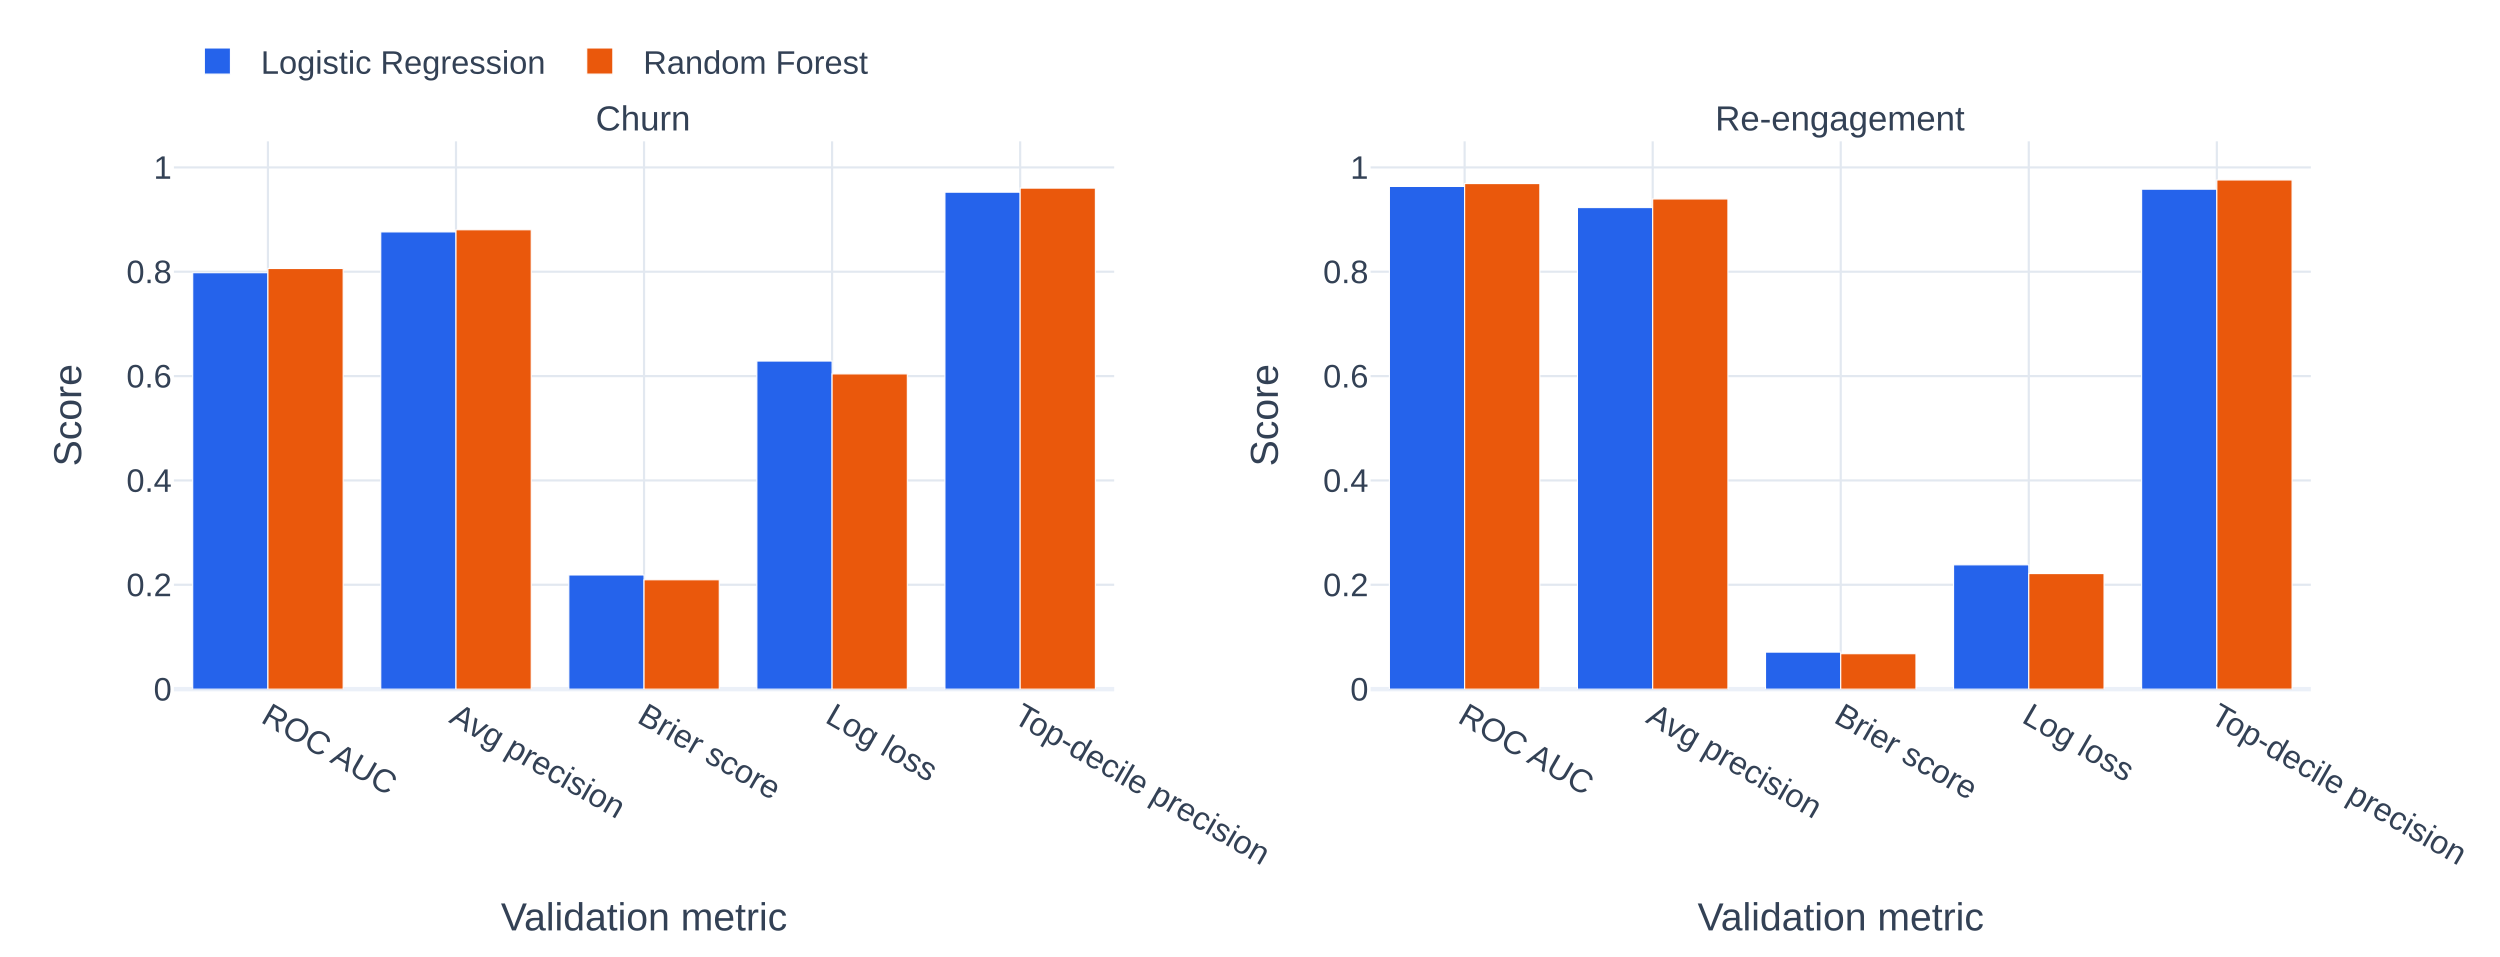
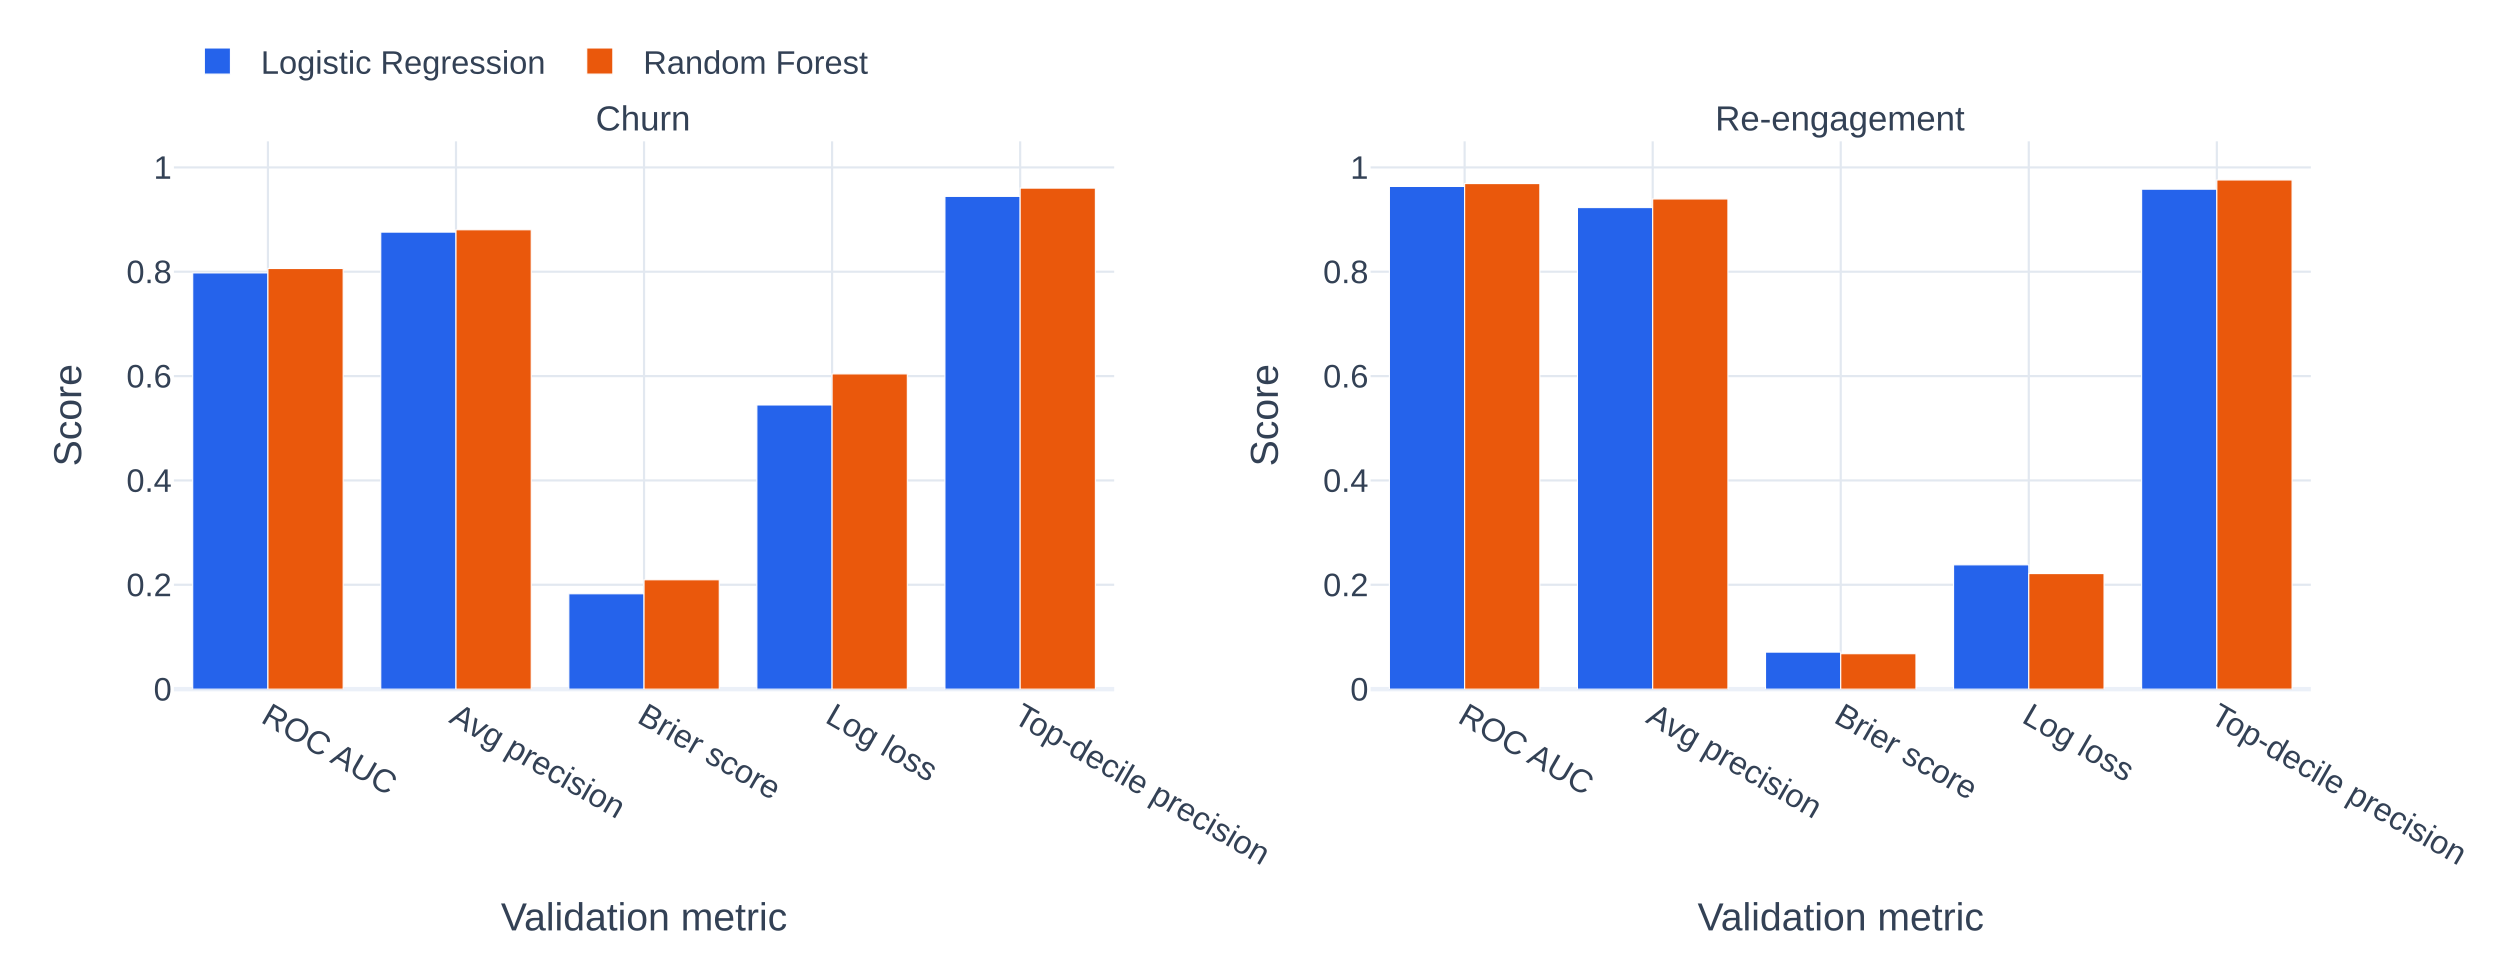
<svg xmlns="http://www.w3.org/2000/svg" class="main-svg" width="1150" height="440" style="" viewBox="0 0 1150 440">
-   <defs id="defs-1c1efd">
+   <defs id="defs-27cf17">
    <g class="clips">
-       <clipPath id="clip1c1efdxyplot" class="plotclip">
+       <clipPath id="clip27cf17xyplot" class="plotclip">
        <rect width="432.52" height="252" />
      </clipPath>
-       <clipPath id="clip1c1efdx2y2plot" class="plotclip">
+       <clipPath id="clip27cf17x2y2plot" class="plotclip">
        <rect width="432.52" height="252" />
      </clipPath>
-       <clipPath class="axesclip" id="clip1c1efdx">
+       <clipPath class="axesclip" id="clip27cf17x">
        <rect x="80" y="0" width="432.52" height="440" />
      </clipPath>
-       <clipPath class="axesclip" id="clip1c1efdy">
+       <clipPath class="axesclip" id="clip27cf17y">
        <rect x="0" y="65" width="1150" height="252" />
      </clipPath>
-       <clipPath class="axesclip" id="clip1c1efdxy">
+       <clipPath class="axesclip" id="clip27cf17xy">
        <rect x="80" y="65" width="432.52" height="252" />
      </clipPath>
-       <clipPath class="axesclip" id="clip1c1efdy2">
+       <clipPath class="axesclip" id="clip27cf17y2">
        <rect x="0" y="65" width="1150" height="252" />
      </clipPath>
-       <clipPath class="axesclip" id="clip1c1efdxy2">
+       <clipPath class="axesclip" id="clip27cf17xy2">
        <rect x="80" y="65" width="432.52" height="252" />
      </clipPath>
-       <clipPath class="axesclip" id="clip1c1efdx2">
+       <clipPath class="axesclip" id="clip27cf17x2">
        <rect x="630.48" y="0" width="432.52" height="440" />
      </clipPath>
-       <clipPath class="axesclip" id="clip1c1efdx2y">
+       <clipPath class="axesclip" id="clip27cf17x2y">
        <rect x="630.48" y="65" width="432.52" height="252" />
      </clipPath>
-       <clipPath class="axesclip" id="clip1c1efdx2y2">
+       <clipPath class="axesclip" id="clip27cf17x2y2">
        <rect x="630.48" y="65" width="432.52" height="252" />
      </clipPath>
    </g>
    <g class="gradients" />
    <g class="patterns" />
    <clipPath id="rounded-canvas-clip">
      <rect x="0" y="0" width="1150" height="440" rx="24" ry="24" />
    </clipPath>
  </defs>
  <g clip-path="url(#rounded-canvas-clip)">
    <rect x="0" y="0" width="1150" height="440" style="fill: rgb(255, 255, 255); fill-opacity: 1;" fill="rgb(255, 255, 255)" fill-opacity="1" rx="24" ry="24" />
    <g class="bglayer" />
    <g class="layer-below">
      <g class="imagelayer" />
      <g class="shapelayer" />
    </g>
    <g class="cartesianlayer">
      <g class="subplot xy">
        <g class="layer-subplot">
          <g class="shapelayer" />
          <g class="imagelayer" />
        </g>
        <g class="minor-gridlayer">
          <g class="x" />
          <g class="y" />
        </g>
        <g class="gridlayer">
          <g class="x">
            <path class="xgrid crisp" transform="translate(123.25,0)" d="M0,65v252" style="stroke: rgb(226, 232, 240); stroke-opacity: 1; stroke-width: 1px;" />
            <path class="xgrid crisp" transform="translate(209.76,0)" d="M0,65v252" style="stroke: rgb(226, 232, 240); stroke-opacity: 1; stroke-width: 1px;" />
            <path class="xgrid crisp" transform="translate(296.26,0)" d="M0,65v252" style="stroke: rgb(226, 232, 240); stroke-opacity: 1; stroke-width: 1px;" />
            <path class="xgrid crisp" transform="translate(382.76,0)" d="M0,65v252" style="stroke: rgb(226, 232, 240); stroke-opacity: 1; stroke-width: 1px;" />
            <path class="xgrid crisp" transform="translate(469.27,0)" d="M0,65v252" style="stroke: rgb(226, 232, 240); stroke-opacity: 1; stroke-width: 1px;" />
          </g>
          <g class="y">
            <path class="ygrid crisp" transform="translate(0,269)" d="M80,0h432.52" style="stroke: rgb(226, 232, 240); stroke-opacity: 1; stroke-width: 1px;" />
            <path class="ygrid crisp" transform="translate(0,221)" d="M80,0h432.52" style="stroke: rgb(226, 232, 240); stroke-opacity: 1; stroke-width: 1px;" />
            <path class="ygrid crisp" transform="translate(0,173)" d="M80,0h432.52" style="stroke: rgb(226, 232, 240); stroke-opacity: 1; stroke-width: 1px;" />
            <path class="ygrid crisp" transform="translate(0,125)" d="M80,0h432.52" style="stroke: rgb(226, 232, 240); stroke-opacity: 1; stroke-width: 1px;" />
            <path class="ygrid crisp" transform="translate(0,77)" d="M80,0h432.52" style="stroke: rgb(226, 232, 240); stroke-opacity: 1; stroke-width: 1px;" />
          </g>
        </g>
        <g class="zerolinelayer">
          <path class="yzl zl crisp" transform="translate(0,317)" d="M80,0h432.52" style="stroke: rgb(235, 240, 248); stroke-opacity: 1; stroke-width: 2px;" />
        </g>
        <g class="layer-between">
          <g class="shapelayer" />
          <g class="imagelayer" />
        </g>
        <path class="xlines-below" />
        <path class="ylines-below" />
        <g class="overlines-below" />
        <g class="xaxislayer-below" />
        <g class="yaxislayer-below" />
        <g class="overaxes-below" />
        <g class="overplot">
-           <g class="xy" transform="translate(80,65)" clip-path="url(#clip1c1efdxyplot)">
+           <g class="xy" transform="translate(80,65)" clip-path="url(#clip27cf17xyplot)">
            <g class="barlayer mlayer">
              <g class="trace bars" style="opacity: 1;">
                <g class="points">
                  <g class="point">
-                     <path d="M8.65,252V60.46H43.25V252Z" style="vector-effect: none; opacity: 1; stroke-width: 0.5px; fill: rgb(37, 99, 235); fill-opacity: 1; stroke: rgb(255, 255, 255); stroke-opacity: 1;" />
-                   </g>
-                   <g class="point">
-                     <path d="M95.15,252V41.69H129.76V252Z" style="vector-effect: none; opacity: 1; stroke-width: 0.5px; fill: rgb(37, 99, 235); fill-opacity: 1; stroke: rgb(255, 255, 255); stroke-opacity: 1;" />
-                   </g>
-                   <g class="point">
-                     <path d="M181.66,252V199.49H216.26V252Z" style="vector-effect: none; opacity: 1; stroke-width: 0.5px; fill: rgb(37, 99, 235); fill-opacity: 1; stroke: rgb(255, 255, 255); stroke-opacity: 1;" />
-                   </g>
-                   <g class="point">
-                     <path d="M268.16,252V101.09H302.76V252Z" style="vector-effect: none; opacity: 1; stroke-width: 0.5px; fill: rgb(37, 99, 235); fill-opacity: 1; stroke: rgb(255, 255, 255); stroke-opacity: 1;" />
-                   </g>
-                   <g class="point">
-                     <path d="M354.67,252V23.42H389.27V252Z" style="vector-effect: none; opacity: 1; stroke-width: 0.5px; fill: rgb(37, 99, 235); fill-opacity: 1; stroke: rgb(255, 255, 255); stroke-opacity: 1;" />
+                     <path d="M8.65,252V60.55H43.25V252Z" style="vector-effect: none; opacity: 1; stroke-width: 0.5px; fill: rgb(37, 99, 235); fill-opacity: 1; stroke: rgb(255, 255, 255); stroke-opacity: 1;" />
+                   </g>
+                   <g class="point">
+                     <path d="M95.15,252V41.78H129.76V252Z" style="vector-effect: none; opacity: 1; stroke-width: 0.5px; fill: rgb(37, 99, 235); fill-opacity: 1; stroke: rgb(255, 255, 255); stroke-opacity: 1;" />
+                   </g>
+                   <g class="point">
+                     <path d="M181.66,252V208.13H216.26V252Z" style="vector-effect: none; opacity: 1; stroke-width: 0.5px; fill: rgb(37, 99, 235); fill-opacity: 1; stroke: rgb(255, 255, 255); stroke-opacity: 1;" />
+                   </g>
+                   <g class="point">
+                     <path d="M268.16,252V121.3H302.76V252Z" style="vector-effect: none; opacity: 1; stroke-width: 0.5px; fill: rgb(37, 99, 235); fill-opacity: 1; stroke: rgb(255, 255, 255); stroke-opacity: 1;" />
+                   </g>
+                   <g class="point">
+                     <path d="M354.67,252V25.34H389.27V252Z" style="vector-effect: none; opacity: 1; stroke-width: 0.5px; fill: rgb(37, 99, 235); fill-opacity: 1; stroke: rgb(255, 255, 255); stroke-opacity: 1;" />
                  </g>
                </g>
              </g>
              <g class="trace bars" style="opacity: 1;">
                <g class="points">
                  <g class="point">
                    <path d="M43.25,252V58.51H77.85V252Z" style="vector-effect: none; opacity: 1; stroke-width: 0.5px; fill: rgb(234, 88, 12); fill-opacity: 1; stroke: rgb(255, 255, 255); stroke-opacity: 1;" />
                  </g>
                  <g class="point">
                    <path d="M129.76,252V40.7H164.36V252Z" style="vector-effect: none; opacity: 1; stroke-width: 0.5px; fill: rgb(234, 88, 12); fill-opacity: 1; stroke: rgb(255, 255, 255); stroke-opacity: 1;" />
                  </g>
                  <g class="point">
                    <path d="M216.26,252V201.7H250.86V252Z" style="vector-effect: none; opacity: 1; stroke-width: 0.5px; fill: rgb(234, 88, 12); fill-opacity: 1; stroke: rgb(255, 255, 255); stroke-opacity: 1;" />
                  </g>
                  <g class="point">
                    <path d="M302.76,252V106.99H337.37V252Z" style="vector-effect: none; opacity: 1; stroke-width: 0.5px; fill: rgb(234, 88, 12); fill-opacity: 1; stroke: rgb(255, 255, 255); stroke-opacity: 1;" />
                  </g>
                  <g class="point">
                    <path d="M389.27,252V21.53H423.87V252Z" style="vector-effect: none; opacity: 1; stroke-width: 0.5px; fill: rgb(234, 88, 12); fill-opacity: 1; stroke: rgb(255, 255, 255); stroke-opacity: 1;" />
                  </g>
                </g>
              </g>
            </g>
          </g>
        </g>
        <g class="zerolinelayer-above" />
        <path class="xlines-above crisp" d="M0,0" style="fill: none;" />
        <path class="ylines-above crisp" d="M0,0" style="fill: none;" />
        <g class="overlines-above" />
        <g class="xaxislayer-above">
          <g class="xtick">
            <text text-anchor="start" x="0" y="333" transform="translate(123.25,0) rotate(30,0,325.5)" style="font-family: Arial; font-size: 15px; fill: rgb(51, 65, 85); fill-opacity: 1; white-space: pre;">ROC AUC</text>
          </g>
          <g class="xtick">
            <text text-anchor="start" x="0" y="333" transform="translate(209.76,0) rotate(30,0,325.5)" style="font-family: Arial; font-size: 15px; fill: rgb(51, 65, 85); fill-opacity: 1; white-space: pre;">Avg precision</text>
          </g>
          <g class="xtick">
            <text text-anchor="start" x="0" y="333" transform="translate(296.26,0) rotate(30,0,325.5)" style="font-family: Arial; font-size: 15px; fill: rgb(51, 65, 85); fill-opacity: 1; white-space: pre;">Brier score</text>
          </g>
          <g class="xtick">
            <text text-anchor="start" x="0" y="333" transform="translate(382.76,0) rotate(30,0,325.5)" style="font-family: Arial; font-size: 15px; fill: rgb(51, 65, 85); fill-opacity: 1; white-space: pre;">Log loss</text>
          </g>
          <g class="xtick">
            <text text-anchor="start" x="0" y="333" transform="translate(469.27,0) rotate(30,0,325.5)" style="font-family: Arial; font-size: 15px; fill: rgb(51, 65, 85); fill-opacity: 1; white-space: pre;">Top-decile precision</text>
          </g>
        </g>
        <g class="yaxislayer-above">
          <g class="ytick">
            <text text-anchor="end" x="79" y="5.25" transform="translate(0,317)" style="font-family: Arial; font-size: 15px; fill: rgb(51, 65, 85); fill-opacity: 1; white-space: pre;">0</text>
          </g>
          <g class="ytick">
            <text text-anchor="end" x="79" y="5.25" style="font-family: Arial; font-size: 15px; fill: rgb(51, 65, 85); fill-opacity: 1; white-space: pre;" transform="translate(0,269)">0.2</text>
          </g>
          <g class="ytick">
            <text text-anchor="end" x="79" y="5.25" style="font-family: Arial; font-size: 15px; fill: rgb(51, 65, 85); fill-opacity: 1; white-space: pre;" transform="translate(0,221)">0.4</text>
          </g>
          <g class="ytick">
            <text text-anchor="end" x="79" y="5.25" style="font-family: Arial; font-size: 15px; fill: rgb(51, 65, 85); fill-opacity: 1; white-space: pre;" transform="translate(0,173)">0.6</text>
          </g>
          <g class="ytick">
            <text text-anchor="end" x="79" y="5.25" style="font-family: Arial; font-size: 15px; fill: rgb(51, 65, 85); fill-opacity: 1; white-space: pre;" transform="translate(0,125)">0.8</text>
          </g>
          <g class="ytick">
            <text text-anchor="end" x="79" y="5.25" style="font-family: Arial; font-size: 15px; fill: rgb(51, 65, 85); fill-opacity: 1; white-space: pre;" transform="translate(0,77)">1</text>
          </g>
        </g>
        <g class="overaxes-above" />
      </g>
      <g class="subplot x2y2">
        <g class="layer-subplot">
          <g class="shapelayer" />
          <g class="imagelayer" />
        </g>
        <g class="minor-gridlayer">
          <g class="x2" />
          <g class="y2" />
        </g>
        <g class="gridlayer">
          <g class="x2">
            <path class="x2grid crisp" transform="translate(673.73,0)" d="M0,65v252" style="stroke: rgb(226, 232, 240); stroke-opacity: 1; stroke-width: 1px;" />
            <path class="x2grid crisp" transform="translate(760.24,0)" d="M0,65v252" style="stroke: rgb(226, 232, 240); stroke-opacity: 1; stroke-width: 1px;" />
            <path class="x2grid crisp" transform="translate(846.74,0)" d="M0,65v252" style="stroke: rgb(226, 232, 240); stroke-opacity: 1; stroke-width: 1px;" />
            <path class="x2grid crisp" transform="translate(933.24,0)" d="M0,65v252" style="stroke: rgb(226, 232, 240); stroke-opacity: 1; stroke-width: 1px;" />
            <path class="x2grid crisp" transform="translate(1019.75,0)" d="M0,65v252" style="stroke: rgb(226, 232, 240); stroke-opacity: 1; stroke-width: 1px;" />
          </g>
          <g class="y2">
            <path class="y2grid crisp" transform="translate(0,269)" d="M630.48,0h432.52" style="stroke: rgb(226, 232, 240); stroke-opacity: 1; stroke-width: 1px;" />
            <path class="y2grid crisp" transform="translate(0,221)" d="M630.48,0h432.52" style="stroke: rgb(226, 232, 240); stroke-opacity: 1; stroke-width: 1px;" />
            <path class="y2grid crisp" transform="translate(0,173)" d="M630.48,0h432.52" style="stroke: rgb(226, 232, 240); stroke-opacity: 1; stroke-width: 1px;" />
            <path class="y2grid crisp" transform="translate(0,125)" d="M630.48,0h432.52" style="stroke: rgb(226, 232, 240); stroke-opacity: 1; stroke-width: 1px;" />
            <path class="y2grid crisp" transform="translate(0,77)" d="M630.48,0h432.52" style="stroke: rgb(226, 232, 240); stroke-opacity: 1; stroke-width: 1px;" />
          </g>
        </g>
        <g class="zerolinelayer">
          <path class="y2zl zl crisp" transform="translate(0,317)" d="M630.48,0h432.52" style="stroke: rgb(235, 240, 248); stroke-opacity: 1; stroke-width: 2px;" />
        </g>
        <g class="layer-between">
          <g class="shapelayer" />
          <g class="imagelayer" />
        </g>
        <path class="xlines-below" />
        <path class="ylines-below" />
        <g class="overlines-below" />
        <g class="xaxislayer-below" />
        <g class="yaxislayer-below" />
        <g class="overaxes-below" />
        <g class="overplot">
-           <g class="x2y2" transform="translate(630.48,65)" clip-path="url(#clip1c1efdx2y2plot)">
+           <g class="x2y2" transform="translate(630.48,65)" clip-path="url(#clip27cf17x2y2plot)">
            <g class="barlayer mlayer">
              <g class="trace bars" style="opacity: 1;">
                <g class="points">
                  <g class="point">
                    <path d="M8.65,252V20.76H43.25V252Z" style="vector-effect: none; opacity: 1; stroke-width: 0.5px; fill: rgb(37, 99, 235); fill-opacity: 1; stroke: rgb(255, 255, 255); stroke-opacity: 1;" />
                  </g>
                  <g class="point">
                    <path d="M95.15,252V30.5H129.76V252Z" style="vector-effect: none; opacity: 1; stroke-width: 0.5px; fill: rgb(37, 99, 235); fill-opacity: 1; stroke: rgb(255, 255, 255); stroke-opacity: 1;" />
                  </g>
                  <g class="point">
                    <path d="M181.66,252V234.98H216.26V252Z" style="vector-effect: none; opacity: 1; stroke-width: 0.5px; fill: rgb(37, 99, 235); fill-opacity: 1; stroke: rgb(255, 255, 255); stroke-opacity: 1;" />
                  </g>
                  <g class="point">
                    <path d="M268.16,252V194.83H302.76V252Z" style="vector-effect: none; opacity: 1; stroke-width: 0.5px; fill: rgb(37, 99, 235); fill-opacity: 1; stroke: rgb(255, 255, 255); stroke-opacity: 1;" />
                  </g>
                  <g class="point">
                    <path d="M354.67,252V22.03H389.27V252Z" style="vector-effect: none; opacity: 1; stroke-width: 0.5px; fill: rgb(37, 99, 235); fill-opacity: 1; stroke: rgb(255, 255, 255); stroke-opacity: 1;" />
                  </g>
                </g>
              </g>
              <g class="trace bars" style="opacity: 1;">
                <g class="points">
                  <g class="point">
                    <path d="M43.25,252V19.44H77.85V252Z" style="vector-effect: none; opacity: 1; stroke-width: 0.5px; fill: rgb(234, 88, 12); fill-opacity: 1; stroke: rgb(255, 255, 255); stroke-opacity: 1;" />
                  </g>
                  <g class="point">
                    <path d="M129.76,252V26.52H164.36V252Z" style="vector-effect: none; opacity: 1; stroke-width: 0.5px; fill: rgb(234, 88, 12); fill-opacity: 1; stroke: rgb(255, 255, 255); stroke-opacity: 1;" />
                  </g>
                  <g class="point">
                    <path d="M216.26,252V235.7H250.86V252Z" style="vector-effect: none; opacity: 1; stroke-width: 0.5px; fill: rgb(234, 88, 12); fill-opacity: 1; stroke: rgb(255, 255, 255); stroke-opacity: 1;" />
                  </g>
                  <g class="point">
                    <path d="M302.76,252V198.84H337.37V252Z" style="vector-effect: none; opacity: 1; stroke-width: 0.5px; fill: rgb(234, 88, 12); fill-opacity: 1; stroke: rgb(255, 255, 255); stroke-opacity: 1;" />
                  </g>
                  <g class="point">
                    <path d="M389.27,252V17.78H423.87V252Z" style="vector-effect: none; opacity: 1; stroke-width: 0.5px; fill: rgb(234, 88, 12); fill-opacity: 1; stroke: rgb(255, 255, 255); stroke-opacity: 1;" />
                  </g>
                </g>
              </g>
            </g>
          </g>
        </g>
        <g class="zerolinelayer-above" />
        <path class="xlines-above crisp" d="M0,0" style="fill: none;" />
        <path class="ylines-above crisp" d="M0,0" style="fill: none;" />
        <g class="overlines-above" />
        <g class="xaxislayer-above">
          <g class="x2tick">
            <text text-anchor="start" x="0" y="333" transform="translate(673.73,0) rotate(30,0,325.5)" style="font-family: Arial; font-size: 15px; fill: rgb(51, 65, 85); fill-opacity: 1; white-space: pre;">ROC AUC</text>
          </g>
          <g class="x2tick">
            <text text-anchor="start" x="0" y="333" transform="translate(760.24,0) rotate(30,0,325.5)" style="font-family: Arial; font-size: 15px; fill: rgb(51, 65, 85); fill-opacity: 1; white-space: pre;">Avg precision</text>
          </g>
          <g class="x2tick">
            <text text-anchor="start" x="0" y="333" transform="translate(846.74,0) rotate(30,0,325.5)" style="font-family: Arial; font-size: 15px; fill: rgb(51, 65, 85); fill-opacity: 1; white-space: pre;">Brier score</text>
          </g>
          <g class="x2tick">
            <text text-anchor="start" x="0" y="333" transform="translate(933.24,0) rotate(30,0,325.5)" style="font-family: Arial; font-size: 15px; fill: rgb(51, 65, 85); fill-opacity: 1; white-space: pre;">Log loss</text>
          </g>
          <g class="x2tick">
            <text text-anchor="start" x="0" y="333" transform="translate(1019.75,0) rotate(30,0,325.5)" style="font-family: Arial; font-size: 15px; fill: rgb(51, 65, 85); fill-opacity: 1; white-space: pre;">Top-decile precision</text>
          </g>
        </g>
        <g class="yaxislayer-above">
          <g class="y2tick">
            <text text-anchor="end" x="629.48" y="5.25" transform="translate(0,317)" style="font-family: Arial; font-size: 15px; fill: rgb(51, 65, 85); fill-opacity: 1; white-space: pre;">0</text>
          </g>
          <g class="y2tick">
            <text text-anchor="end" x="629.48" y="5.25" style="font-family: Arial; font-size: 15px; fill: rgb(51, 65, 85); fill-opacity: 1; white-space: pre;" transform="translate(0,269)">0.2</text>
          </g>
          <g class="y2tick">
            <text text-anchor="end" x="629.48" y="5.25" style="font-family: Arial; font-size: 15px; fill: rgb(51, 65, 85); fill-opacity: 1; white-space: pre;" transform="translate(0,221)">0.4</text>
          </g>
          <g class="y2tick">
            <text text-anchor="end" x="629.48" y="5.25" style="font-family: Arial; font-size: 15px; fill: rgb(51, 65, 85); fill-opacity: 1; white-space: pre;" transform="translate(0,173)">0.6</text>
          </g>
          <g class="y2tick">
            <text text-anchor="end" x="629.48" y="5.25" style="font-family: Arial; font-size: 15px; fill: rgb(51, 65, 85); fill-opacity: 1; white-space: pre;" transform="translate(0,125)">0.8</text>
          </g>
          <g class="y2tick">
            <text text-anchor="end" x="629.48" y="5.25" style="font-family: Arial; font-size: 15px; fill: rgb(51, 65, 85); fill-opacity: 1; white-space: pre;" transform="translate(0,77)">1</text>
          </g>
        </g>
        <g class="overaxes-above" />
      </g>
    </g>
    <g class="polarlayer" />
    <g class="smithlayer" />
    <g class="ternarylayer" />
    <g class="geolayer" />
    <g class="funnelarealayer" />
    <g class="pielayer" />
    <g class="iciclelayer" />
    <g class="treemaplayer" />
    <g class="sunburstlayer" />
    <g class="glimages" />
-     <defs id="topdefs-1c1efd">
+     <defs id="topdefs-27cf17">
      <g class="clips" />
-       <clipPath id="legend1c1efd">
+       <clipPath id="legend27cf17">
        <rect width="325" height="33" x="0" y="0" />
      </clipPath>
    </defs>
    <g class="layer-above">
      <g class="imagelayer" />
      <g class="shapelayer" />
    </g>
    <g class="infolayer">
      <g class="legend" pointer-events="all" transform="translate(80,11.84)">
        <rect class="bg" shape-rendering="crispEdges" style="stroke: rgb(68, 68, 68); stroke-opacity: 1; fill: rgb(255, 255, 255); fill-opacity: 1; stroke-width: 0px;" width="325" height="33" x="0" y="0" />
-         <g class="scrollbox" transform="" clip-path="url(#legend1c1efd)">
+         <g class="scrollbox" transform="" clip-path="url(#legend27cf17)">
          <g class="groups">
            <g class="traces" transform="translate(0,16.25)" style="opacity: 1;">
              <text class="legendtext" text-anchor="start" x="40" y="5.85" style="font-family: Arial; font-size: 15px; fill: rgb(51, 65, 85); fill-opacity: 1; white-space: pre;">Logistic Regression</text>
              <g class="layers" style="opacity: 1;">
                <g class="legendfill" />
                <g class="legendlines" />
                <g class="legendsymbols">
                  <g class="legendpoints">
                    <path class="legendundefined" d="M6,6H-6V-6H6Z" transform="translate(20,0)" style="stroke-width: 0.5px; fill: rgb(37, 99, 235); fill-opacity: 1; stroke: rgb(255, 255, 255); stroke-opacity: 1;" />
                  </g>
                </g>
              </g>
              <rect class="legendtoggle" x="0" y="-11.25" width="173.406" height="22.5" style="fill: rgb(0, 0, 0); fill-opacity: 0;" />
            </g>
            <g class="traces" transform="translate(175.9062,16.25)" style="opacity: 1;">
              <text class="legendtext" text-anchor="start" x="40" y="5.85" style="font-family: Arial; font-size: 15px; fill: rgb(51, 65, 85); fill-opacity: 1; white-space: pre;">Random Forest</text>
              <g class="layers" style="opacity: 1;">
                <g class="legendfill" />
                <g class="legendlines" />
                <g class="legendsymbols">
                  <g class="legendpoints">
                    <path class="legendundefined" d="M6,6H-6V-6H6Z" transform="translate(20,0)" style="stroke-width: 0.5px; fill: rgb(234, 88, 12); fill-opacity: 1; stroke: rgb(255, 255, 255); stroke-opacity: 1;" />
                  </g>
                </g>
              </g>
              <rect class="legendtoggle" x="0" y="-11.25" width="145.875" height="22.5" style="fill: rgb(0, 0, 0); fill-opacity: 0;" />
            </g>
          </g>
        </g>
        <rect class="scrollbar" rx="20" ry="3" width="0" height="0" style="fill: rgb(128, 139, 164); fill-opacity: 1;" x="0" y="0" />
      </g>
      <g class="g-gtitle" />
      <g class="g-xtitle">
        <text class="xtitle" x="296.26" y="427.983" text-anchor="middle" style="opacity: 1; font-family: Arial; font-size: 18px; fill: rgb(51, 65, 85); fill-opacity: 1; white-space: pre;">Validation metric</text>
      </g>
      <g class="g-x2title">
        <text class="x2title" x="846.74" y="427.983" text-anchor="middle" style="opacity: 1; font-family: Arial; font-size: 18px; fill: rgb(51, 65, 85); fill-opacity: 1; white-space: pre;">Validation metric</text>
      </g>
      <g class="g-ytitle">
        <text class="ytitle" transform="rotate(-90,37.34063,191)" x="37.341" y="191" text-anchor="middle" style="opacity: 1; font-family: Arial; font-size: 18px; fill: rgb(51, 65, 85); fill-opacity: 1; white-space: pre;">Score</text>
      </g>
      <g class="g-y2title">
        <text class="y2title" transform="rotate(-90,587.8211,191)" x="587.821" y="191" text-anchor="middle" style="opacity: 1; font-family: Arial; font-size: 18px; fill: rgb(51, 65, 85); fill-opacity: 1; white-space: pre;">Score</text>
      </g>
      <g class="annotation" data-index="0" style="opacity: 1;">
        <g class="annotation-text-g" transform="rotate(0,296.26,54.5)">
          <g class="cursor-pointer" transform="translate(272,44)">
            <rect class="bg" x="0.5" y="0.5" width="47" height="20" style="stroke-width: 1px; stroke: rgb(0, 0, 0); stroke-opacity: 0; fill: rgb(0, 0, 0); fill-opacity: 0;" />
            <text class="annotation-text" text-anchor="middle" x="23.789" y="16" style="font-family: Arial; font-size: 16px; fill: rgb(51, 65, 85); fill-opacity: 1; white-space: pre;">Churn</text>
          </g>
        </g>
      </g>
      <g class="annotation" data-index="1" style="opacity: 1;">
        <g class="annotation-text-g" transform="rotate(0,846.74,54.5)">
          <g class="cursor-pointer" transform="translate(787,44)">
            <rect class="bg" x="0.5" y="0.5" width="118" height="20" style="stroke-width: 1px; stroke: rgb(0, 0, 0); stroke-opacity: 0; fill: rgb(0, 0, 0); fill-opacity: 0;" />
            <text class="annotation-text" text-anchor="middle" x="59.375" y="16" style="font-family: Arial; font-size: 16px; fill: rgb(51, 65, 85); fill-opacity: 1; white-space: pre;">Re-engagement</text>
          </g>
        </g>
      </g>
    </g>
  </g>
</svg>
